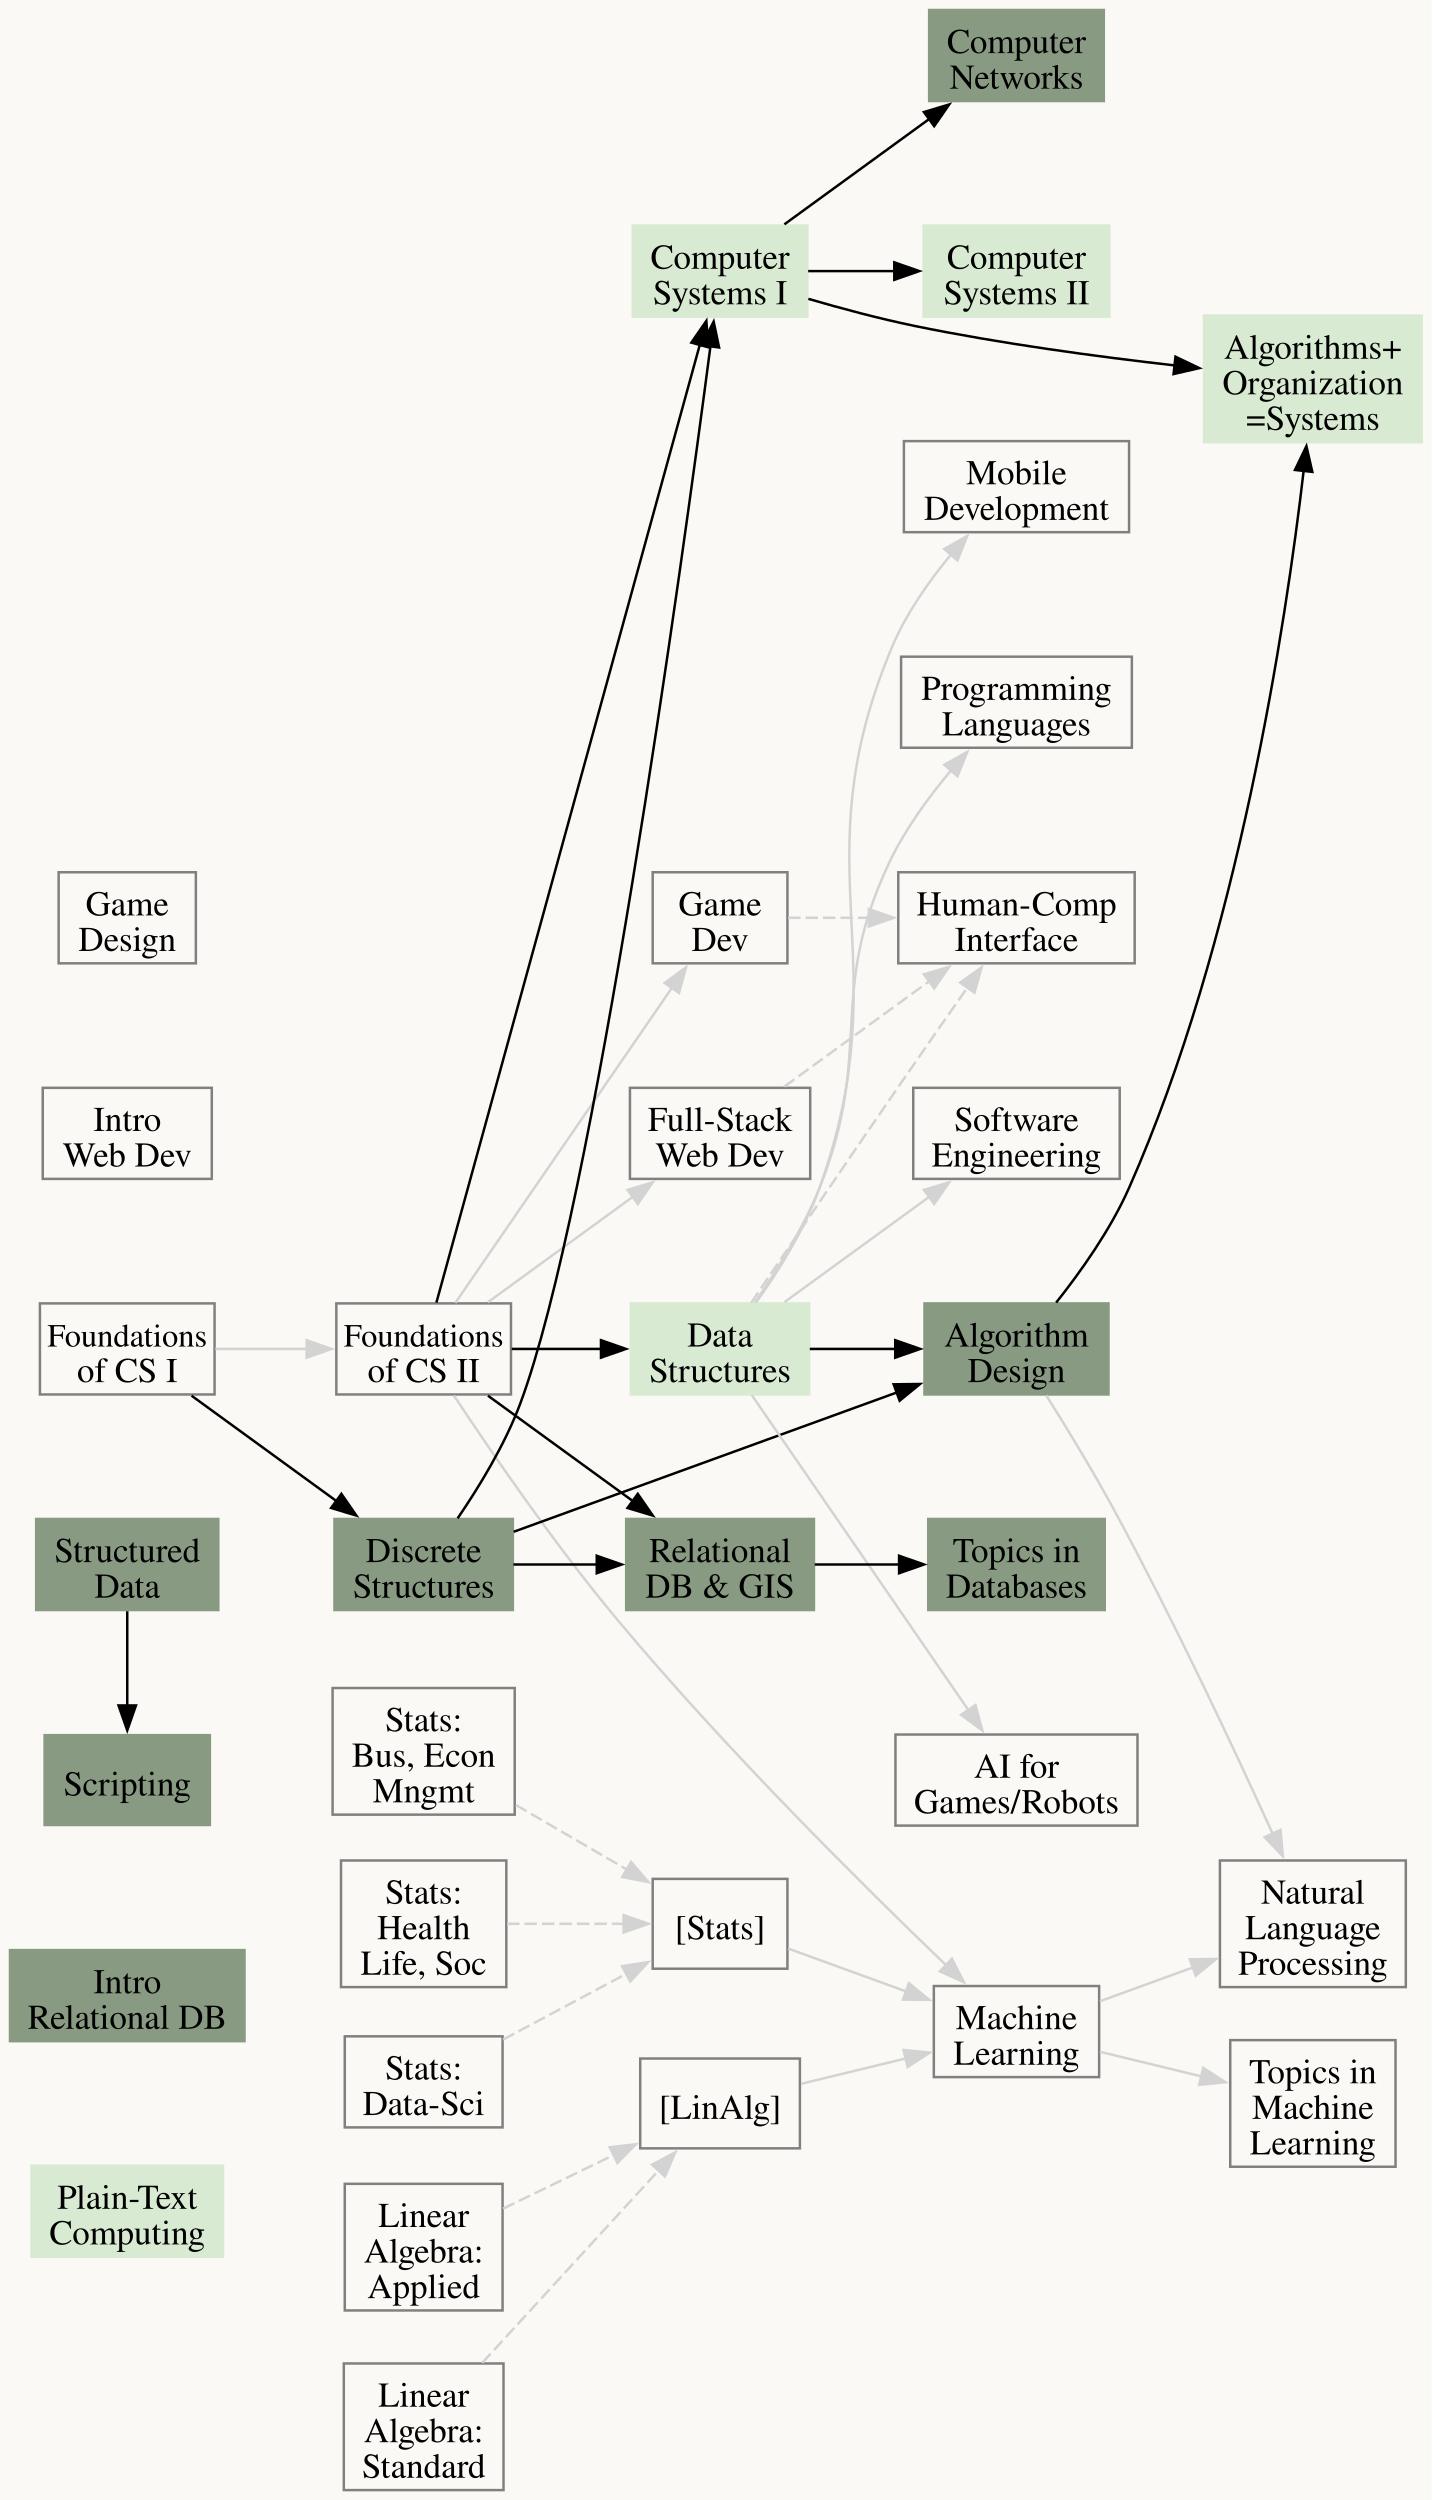
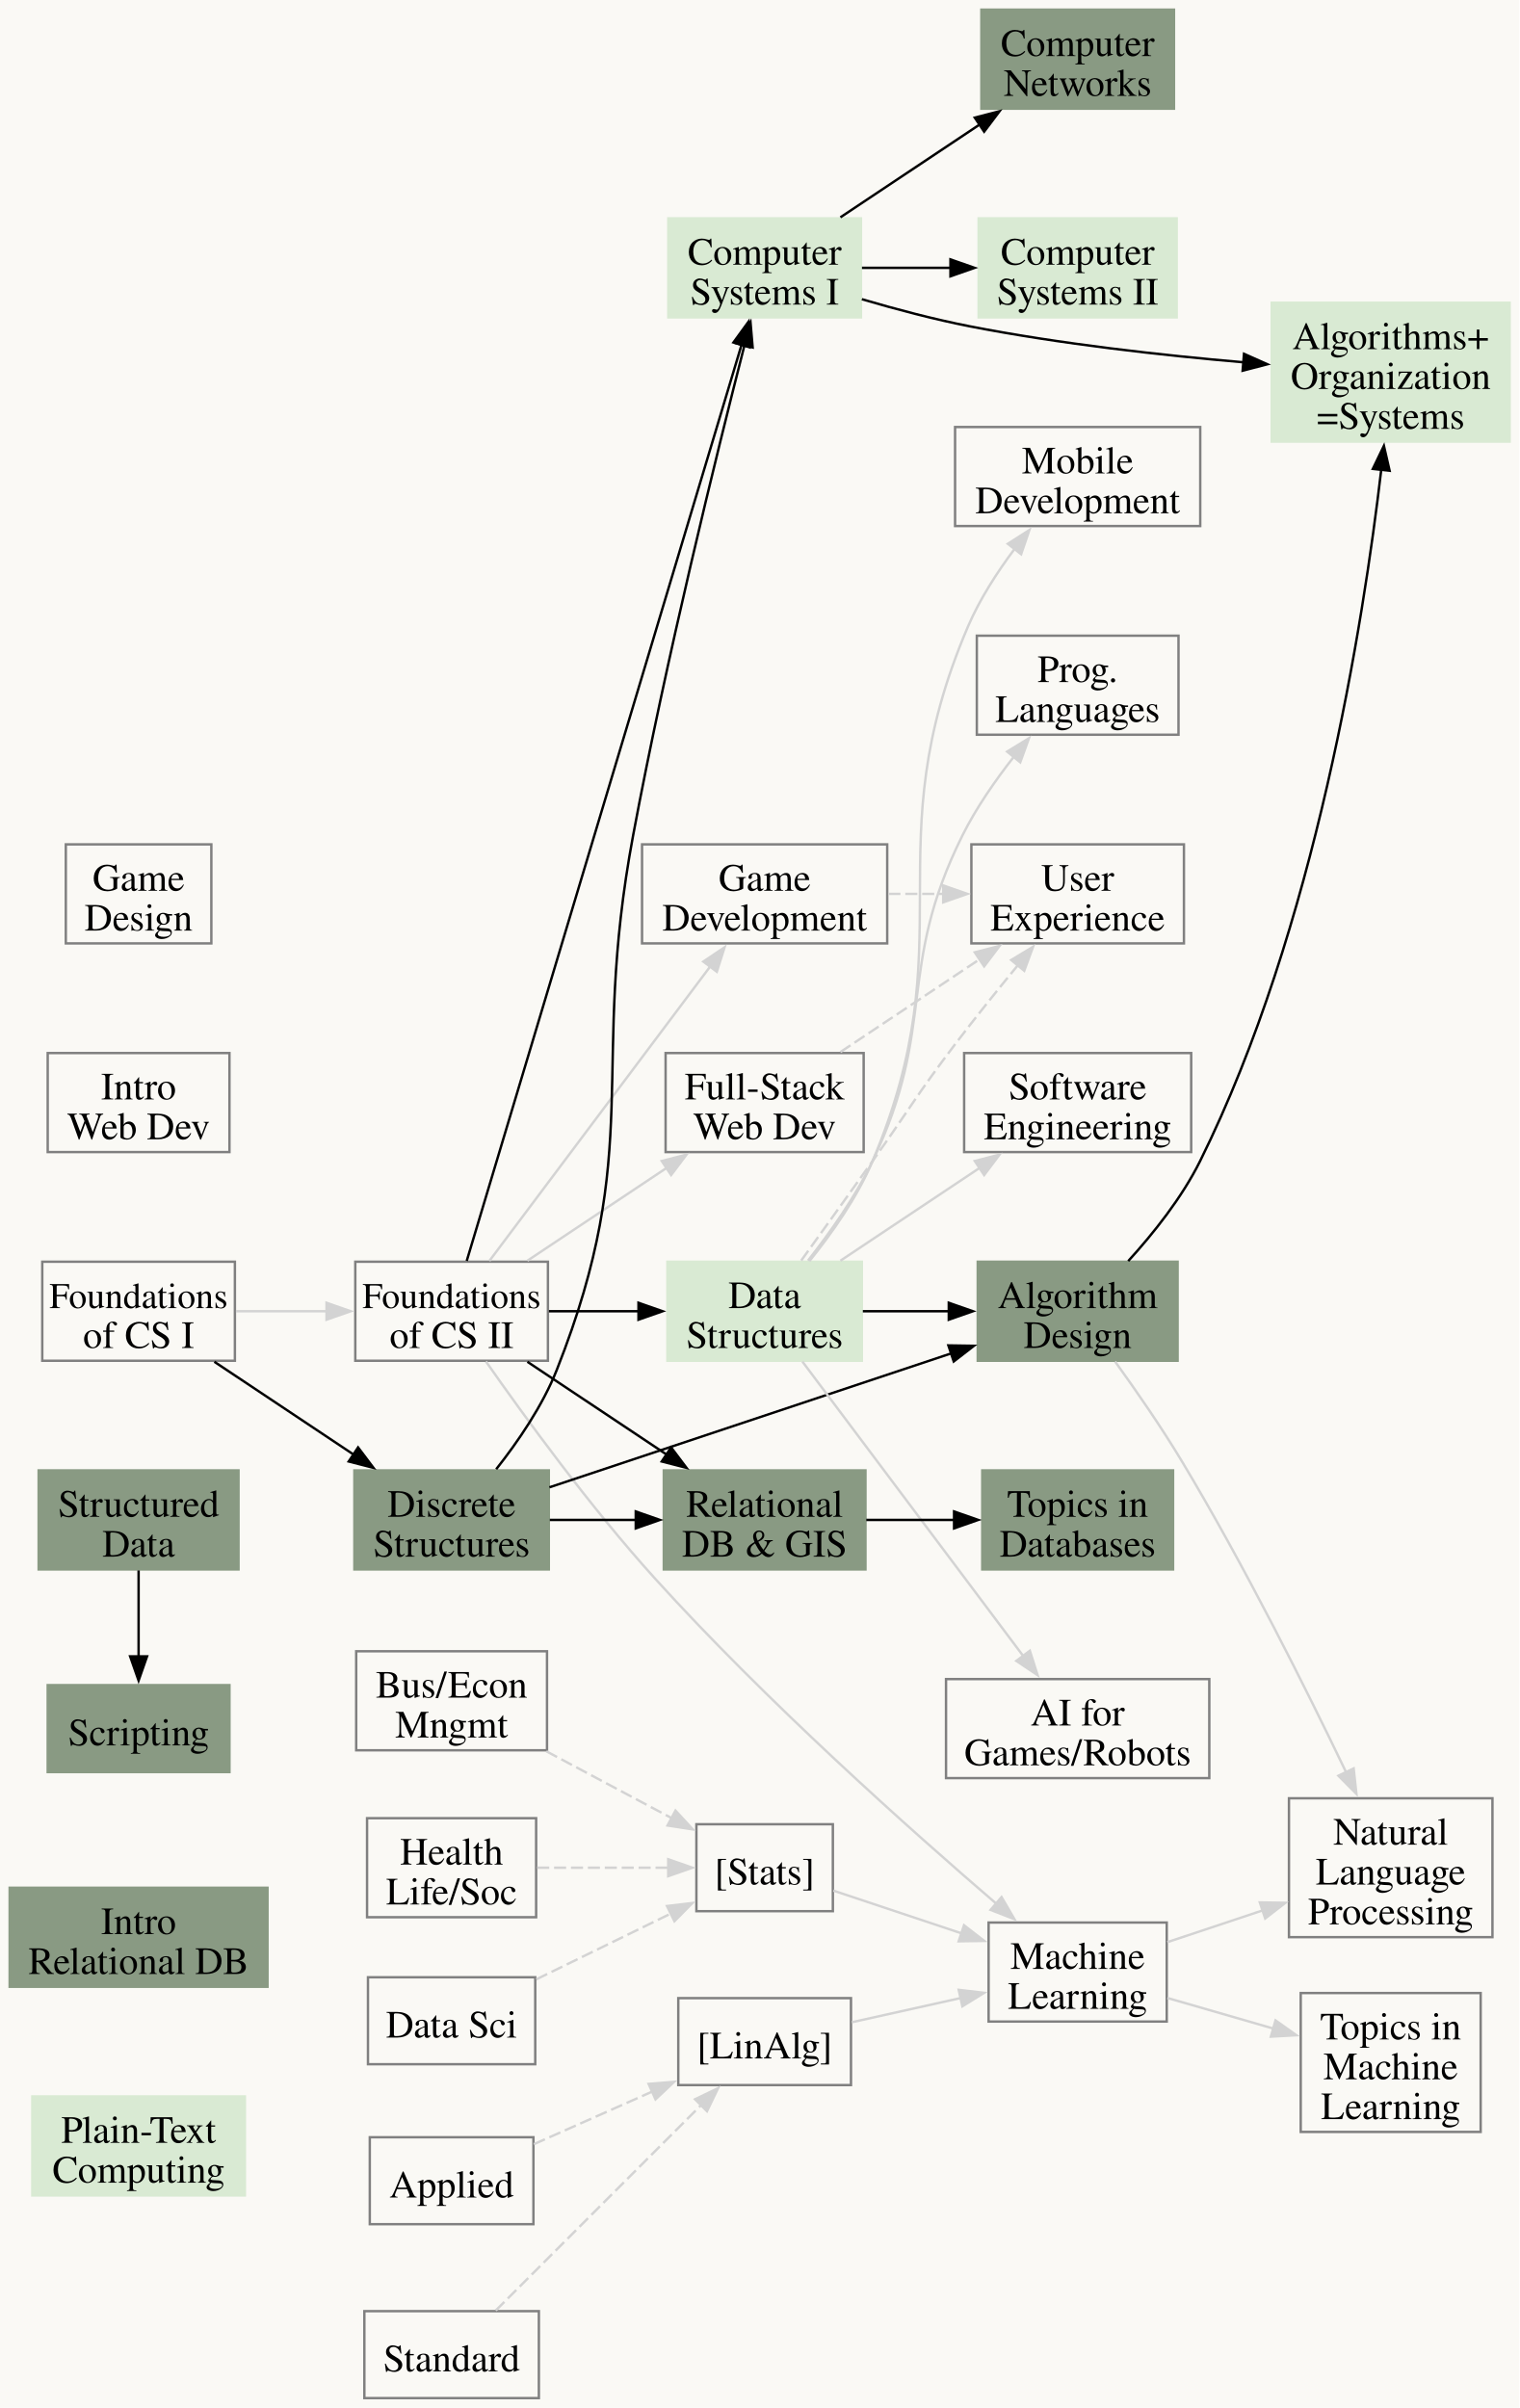
- <svg xmlns="http://www.w3.org/2000/svg" width="574pt" height="1002pt" viewBox="0.00 0.00 574.00 1002.00">
-   <g id="graph0" class="graph" transform="scale(1 1) rotate(0) translate(4 998.03)">
-     <polygon fill="#faf9f5" stroke="none" points="-4,4 -4,-998.03 569.83,-998.03 569.83,4 -4,4" />
+ <svg xmlns="http://www.w3.org/2000/svg" width="629pt" height="997pt" viewBox="0.00 0.00 629.00 997.00">
+   <g id="graph0" class="graph" transform="scale(1 1) rotate(0) translate(4 992.9)">
+     <polygon fill="#faf9f5" stroke="none" points="-4,4 -4,-992.9 625.02,-992.9 625.02,4 -4,4" />
    <g id="node1" class="node">
-       <polygon fill="none" stroke="gray" points="80.88,-562.03 13.13,-562.03 13.13,-525.53 80.88,-525.53 80.88,-562.03" />
-       <text xml:space="preserve" text-anchor="middle" x="47" y="-544.73" font-family="Times" font-size="14.00">Intro</text>
-       <text xml:space="preserve" text-anchor="middle" x="47" y="-530.48" font-family="Times" font-size="14.00">Web Dev</text>
+       <polygon fill="none" stroke="gray" points="91,-556.9 15.75,-556.9 15.75,-515.9 91,-515.9 91,-556.9" />
+       <text xml:space="preserve" text-anchor="middle" x="53.38" y="-537.7" font-family="Times" font-size="16.00">Intro</text>
+       <text xml:space="preserve" text-anchor="middle" x="53.38" y="-521.2" font-family="Times" font-size="16.00">Web Dev</text>
    </g>
    <g id="node2" class="node">
-       <polygon fill="none" stroke="gray" points="74.5,-648.43 19.5,-648.43 19.5,-611.93 74.5,-611.93 74.5,-648.43" />
-       <text xml:space="preserve" text-anchor="middle" x="47" y="-631.13" font-family="Times" font-size="14.00">Game</text>
-       <text xml:space="preserve" text-anchor="middle" x="47" y="-616.88" font-family="Times" font-size="14.00">Design</text>
+       <polygon fill="none" stroke="gray" points="83.5,-643.3 23.25,-643.3 23.25,-602.3 83.5,-602.3 83.5,-643.3" />
+       <text xml:space="preserve" text-anchor="middle" x="53.38" y="-624.1" font-family="Times" font-size="16.00">Game</text>
+       <text xml:space="preserve" text-anchor="middle" x="53.38" y="-607.6" font-family="Times" font-size="16.00">Design</text>
    </g>
    <g id="node3" class="node">
-       <polygon fill="#899a83" stroke="#899a83" points="83.5,-389.23 10.5,-389.23 10.5,-352.73 83.5,-352.73 83.5,-389.23" />
-       <text xml:space="preserve" text-anchor="middle" x="47" y="-371.93" font-family="Times" font-size="14.00">Structured</text>
-       <text xml:space="preserve" text-anchor="middle" x="47" y="-357.68" font-family="Times" font-size="14.00">Data</text>
+       <polygon fill="#899a83" stroke="#899a83" points="94.75,-384.1 12,-384.1 12,-343.1 94.75,-343.1 94.75,-384.1" />
+       <text xml:space="preserve" text-anchor="middle" x="53.38" y="-364.9" font-family="Times" font-size="16.00">Structured</text>
+       <text xml:space="preserve" text-anchor="middle" x="53.38" y="-348.4" font-family="Times" font-size="16.00">Data</text>
    </g>
    <g id="node4" class="node">
-       <polygon fill="#899a83" stroke="#899a83" points="80.12,-302.58 13.88,-302.58 13.88,-266.58 80.12,-266.58 80.12,-302.58" />
-       <text xml:space="preserve" text-anchor="middle" x="47" y="-278.4" font-family="Times" font-size="14.00">Scripting</text>
+       <polygon fill="#899a83" stroke="#899a83" points="91,-295.2 15.75,-295.2 15.75,-259.2 91,-259.2 91,-295.2" />
+       <text xml:space="preserve" text-anchor="middle" x="53.38" y="-270.25" font-family="Times" font-size="16.00">Scripting</text>
    </g>
    <g id="edge1" class="edge">
-       <path fill="none" stroke="black" d="M47,-352.23C47,-341.17 47,-326.93 47,-314.36" />
-       <polygon fill="black" stroke="black" points="50.5,-314.5 47,-304.5 43.5,-314.5 50.5,-314.5" />
+       <path fill="none" stroke="black" d="M53.38,-342.68C53.38,-331.9 53.38,-318.56 53.38,-306.74" />
+       <polygon fill="black" stroke="black" points="56.88,-307.09 53.38,-297.09 49.88,-307.09 56.88,-307.09" />
    </g>
    <g id="node5" class="node">
-       <polygon fill="#899a83" stroke="#899a83" points="94,-216.43 0,-216.43 0,-179.93 94,-179.93 94,-216.43" />
-       <text xml:space="preserve" text-anchor="middle" x="47" y="-199.13" font-family="Times" font-size="14.00">Intro</text>
-       <text xml:space="preserve" text-anchor="middle" x="47" y="-184.88" font-family="Times" font-size="14.00">Relational DB</text>
+       <polygon fill="#899a83" stroke="#899a83" points="106.75,-211.3 0,-211.3 0,-170.3 106.75,-170.3 106.75,-211.3" />
+       <text xml:space="preserve" text-anchor="middle" x="53.38" y="-192.1" font-family="Times" font-size="16.00">Intro</text>
+       <text xml:space="preserve" text-anchor="middle" x="53.38" y="-175.6" font-family="Times" font-size="16.00">Relational DB</text>
    </g>
    <g id="node6" class="node">
-       <polygon fill="#d9ead3" stroke="#d9ead3" points="85.38,-130.03 8.63,-130.03 8.63,-93.53 85.38,-93.53 85.38,-130.03" />
-       <text xml:space="preserve" text-anchor="middle" x="47" y="-112.73" font-family="Times" font-size="14.00">Plain-Text</text>
-       <text xml:space="preserve" text-anchor="middle" x="47" y="-98.48" font-family="Times" font-size="14.00">Computing</text>
+       <polygon fill="#d9ead3" stroke="#d9ead3" points="97.38,-124.9 9.38,-124.9 9.38,-83.9 97.38,-83.9 97.38,-124.9" />
+       <text xml:space="preserve" text-anchor="middle" x="53.38" y="-105.7" font-family="Times" font-size="16.00">Plain-Text</text>
+       <text xml:space="preserve" text-anchor="middle" x="53.38" y="-89.2" font-family="Times" font-size="16.00">Computing</text>
    </g>
    <g id="node7" class="node">
-       <polygon fill="none" stroke="gray" points="82,-475.63 12,-475.63 12,-439.13 82,-439.13 82,-475.63" />
-       <text xml:space="preserve" text-anchor="middle" x="47" y="-458.33" font-family="Times" font-size="13.00">Foundations</text>
-       <text xml:space="preserve" text-anchor="middle" x="47" y="-444.08" font-family="Times" font-size="14.00">of CS I</text>
+       <polygon fill="none" stroke="gray" points="93.25,-470.5 13.5,-470.5 13.5,-429.5 93.25,-429.5 93.25,-470.5" />
+       <text xml:space="preserve" text-anchor="middle" x="53.38" y="-451.3" font-family="Times" font-size="15.00">Foundations</text>
+       <text xml:space="preserve" text-anchor="middle" x="53.38" y="-434.8" font-family="Times" font-size="16.00">of CS I</text>
    </g>
    <g id="node8" class="node">
-       <polygon fill="none" stroke="gray" points="200.8,-475.63 130.8,-475.63 130.8,-439.13 200.8,-439.13 200.8,-475.63" />
-       <text xml:space="preserve" text-anchor="middle" x="165.8" y="-458.33" font-family="Times" font-size="13.00">Foundations</text>
-       <text xml:space="preserve" text-anchor="middle" x="165.8" y="-444.08" font-family="Times" font-size="14.00">of CS II</text>
+       <polygon fill="none" stroke="gray" points="222.85,-470.5 143.1,-470.5 143.1,-429.5 222.85,-429.5 222.85,-470.5" />
+       <text xml:space="preserve" text-anchor="middle" x="182.97" y="-451.3" font-family="Times" font-size="15.00">Foundations</text>
+       <text xml:space="preserve" text-anchor="middle" x="182.97" y="-434.8" font-family="Times" font-size="16.00">of CS II</text>
    </g>
    <g id="edge2" class="edge">
-       <path fill="none" stroke="lightgray" d="M82.32,-457.38C93.83,-457.38 106.79,-457.38 119,-457.38" />
-       <polygon fill="lightgray" stroke="lightgray" points="118.9,-460.88 128.9,-457.38 118.9,-453.88 118.9,-460.88" />
+       <path fill="none" stroke="lightgray" d="M93.67,-450C105.62,-450 118.87,-450 131.42,-450" />
+       <polygon fill="lightgray" stroke="lightgray" points="131.19,-453.5 141.19,-450 131.19,-446.5 131.19,-453.5" />
    </g>
    <g id="node12" class="node">
-       <polygon fill="#899a83" stroke="#899a83" points="201.55,-389.23 130.05,-389.23 130.05,-352.73 201.55,-352.73 201.55,-389.23" />
-       <text xml:space="preserve" text-anchor="middle" x="165.8" y="-371.93" font-family="Times" font-size="14.00">Discrete</text>
-       <text xml:space="preserve" text-anchor="middle" x="165.8" y="-357.68" font-family="Times" font-size="14.00">Structures</text>
+       <polygon fill="#899a83" stroke="#899a83" points="223.22,-384.1 142.72,-384.1 142.72,-343.1 223.22,-343.1 223.22,-384.1" />
+       <text xml:space="preserve" text-anchor="middle" x="182.97" y="-364.9" font-family="Times" font-size="16.00">Discrete</text>
+       <text xml:space="preserve" text-anchor="middle" x="182.97" y="-348.4" font-family="Times" font-size="16.00">Structures</text>
    </g>
    <g id="edge7" class="edge">
-       <path fill="none" stroke="black" d="M72.78,-438.63C89.82,-426.23 112.38,-409.83 131.01,-396.28" />
-       <polygon fill="black" stroke="black" points="132.82,-399.29 138.85,-390.58 128.7,-393.63 132.82,-399.29" />
+       <path fill="none" stroke="black" d="M84.75,-429.08C102.1,-417.52 123.85,-403.01 142.48,-390.6" />
+       <polygon fill="black" stroke="black" points="144.25,-393.62 150.63,-385.16 140.37,-387.8 144.25,-393.62" />
    </g>
    <g id="node9" class="node">
-       <polygon fill="none" stroke="gray" points="320.73,-562.03 248.48,-562.03 248.48,-525.53 320.73,-525.53 320.73,-562.03" />
-       <text xml:space="preserve" text-anchor="middle" x="284.6" y="-544.73" font-family="Times" font-size="14.00">Full-Stack</text>
-       <text xml:space="preserve" text-anchor="middle" x="284.6" y="-530.48" font-family="Times" font-size="14.00">Web Dev</text>
+       <polygon fill="none" stroke="gray" points="353.57,-556.9 271.57,-556.9 271.57,-515.9 353.57,-515.9 353.57,-556.9" />
+       <text xml:space="preserve" text-anchor="middle" x="312.57" y="-537.7" font-family="Times" font-size="16.00">Full-Stack</text>
+       <text xml:space="preserve" text-anchor="middle" x="312.57" y="-521.2" font-family="Times" font-size="16.00">Web Dev</text>
    </g>
    <g id="edge3" class="edge">
-       <path fill="none" stroke="lightgray" d="M191.58,-476.12C208.62,-488.52 231.18,-504.92 249.81,-518.47" />
-       <polygon fill="lightgray" stroke="lightgray" points="247.5,-521.12 257.65,-524.17 251.62,-515.46 247.5,-521.12" />
+       <path fill="none" stroke="lightgray" d="M214.35,-470.92C231.7,-482.48 253.45,-496.99 272.08,-509.4" />
+       <polygon fill="lightgray" stroke="lightgray" points="269.97,-512.2 280.23,-514.84 273.85,-506.38 269.97,-512.2" />
    </g>
    <g id="node10" class="node">
-       <polygon fill="none" stroke="gray" points="311.6,-648.43 257.6,-648.43 257.6,-611.93 311.6,-611.93 311.6,-648.43" />
-       <text xml:space="preserve" text-anchor="middle" x="284.6" y="-631.13" font-family="Times" font-size="14.00">Game</text>
-       <text xml:space="preserve" text-anchor="middle" x="284.6" y="-616.88" font-family="Times" font-size="14.00">Dev</text>
+       <polygon fill="none" stroke="gray" points="363.32,-643.3 261.82,-643.3 261.82,-602.3 363.32,-602.3 363.32,-643.3" />
+       <text xml:space="preserve" text-anchor="middle" x="312.57" y="-624.1" font-family="Times" font-size="16.00">Game</text>
+       <text xml:space="preserve" text-anchor="middle" x="312.57" y="-607.6" font-family="Times" font-size="16.00">Development</text>
    </g>
    <g id="edge4" class="edge">
-       <path fill="none" stroke="lightgray" d="M178.51,-475.87C199.36,-506.19 240.93,-566.65 265.39,-602.23" />
-       <polygon fill="lightgray" stroke="lightgray" points="262.39,-604.05 270.94,-610.31 268.16,-600.08 262.39,-604.05" />
+       <path fill="none" stroke="lightgray" d="M198.61,-470.84C221.47,-501.33 264.16,-558.24 290.3,-593.1" />
+       <polygon fill="lightgray" stroke="lightgray" points="287.18,-594.77 295.98,-600.67 292.78,-590.57 287.18,-594.77" />
    </g>
    <g id="node11" class="node">
-       <polygon fill="#d9ead3" stroke="#d9ead3" points="319.6,-907.62 249.6,-907.62 249.6,-871.12 319.6,-871.12 319.6,-907.62" />
-       <text xml:space="preserve" text-anchor="middle" x="284.6" y="-890.33" font-family="Times" font-size="14.00">Computer</text>
-       <text xml:space="preserve" text-anchor="middle" x="284.6" y="-876.08" font-family="Times" font-size="14.00">Systems I</text>
+       <polygon fill="#d9ead3" stroke="#d9ead3" points="352.45,-902.5 272.7,-902.5 272.7,-861.5 352.45,-861.5 352.45,-902.5" />
+       <text xml:space="preserve" text-anchor="middle" x="312.57" y="-883.3" font-family="Times" font-size="16.00">Computer</text>
+       <text xml:space="preserve" text-anchor="middle" x="312.57" y="-866.8" font-family="Times" font-size="16.00">Systems I</text>
    </g>
    <g id="edge5" class="edge">
-       <path fill="none" stroke="black" d="M170.9,-475.94C189.51,-543.58 253.76,-777.24 276.53,-860.02" />
-       <polygon fill="black" stroke="black" points="273.09,-860.71 279.11,-869.42 279.84,-858.85 273.09,-860.71" />
+       <path fill="none" stroke="black" d="M189.23,-470.84C210.16,-540.62 277.9,-766.4 303.05,-850.26" />
+       <polygon fill="black" stroke="black" points="299.65,-851.1 305.88,-859.67 306.36,-849.09 299.65,-851.1" />
    </g>
    <g id="node13" class="node">
-       <polygon fill="#d9ead3" stroke="#d9ead3" points="320.35,-475.63 248.85,-475.63 248.85,-439.13 320.35,-439.13 320.35,-475.63" />
-       <text xml:space="preserve" text-anchor="middle" x="284.6" y="-458.33" font-family="Times" font-size="14.00">Data</text>
-       <text xml:space="preserve" text-anchor="middle" x="284.6" y="-444.08" font-family="Times" font-size="14.00">Structures</text>
+       <polygon fill="#d9ead3" stroke="#d9ead3" points="352.82,-470.5 272.32,-470.5 272.32,-429.5 352.82,-429.5 352.82,-470.5" />
+       <text xml:space="preserve" text-anchor="middle" x="312.57" y="-451.3" font-family="Times" font-size="16.00">Data</text>
+       <text xml:space="preserve" text-anchor="middle" x="312.57" y="-434.8" font-family="Times" font-size="16.00">Structures</text>
    </g>
    <g id="edge8" class="edge">
-       <path fill="none" stroke="black" d="M201.12,-457.38C212.42,-457.38 225.12,-457.38 237.14,-457.38" />
-       <polygon fill="black" stroke="black" points="236.87,-460.88 246.87,-457.38 236.87,-453.88 236.87,-460.88" />
+       <path fill="none" stroke="black" d="M223.27,-450C235.1,-450 248.22,-450 260.67,-450" />
+       <polygon fill="black" stroke="black" points="260.34,-453.5 270.34,-450 260.34,-446.5 260.34,-453.5" />
    </g>
    <g id="node14" class="node">
-       <polygon fill="#899a83" stroke="#899a83" points="322.23,-389.23 246.98,-389.23 246.98,-352.73 322.23,-352.73 322.23,-389.23" />
-       <text xml:space="preserve" text-anchor="middle" x="284.6" y="-371.93" font-family="Times" font-size="14.00">Relational</text>
-       <text xml:space="preserve" text-anchor="middle" x="284.6" y="-357.68" font-family="Times" font-size="14.00">DB &amp; GIS</text>
+       <polygon fill="#899a83" stroke="#899a83" points="354.32,-384.1 270.82,-384.1 270.82,-343.1 354.32,-343.1 354.32,-384.1" />
+       <text xml:space="preserve" text-anchor="middle" x="312.57" y="-364.9" font-family="Times" font-size="16.00">Relational</text>
+       <text xml:space="preserve" text-anchor="middle" x="312.57" y="-348.4" font-family="Times" font-size="16.00">DB &amp; GIS</text>
    </g>
    <g id="edge9" class="edge">
-       <path fill="none" stroke="black" d="M191.58,-438.63C208.62,-426.23 231.18,-409.83 249.81,-396.28" />
-       <polygon fill="black" stroke="black" points="251.62,-399.29 257.65,-390.58 247.5,-393.63 251.62,-399.29" />
+       <path fill="none" stroke="black" d="M214.35,-429.08C231.7,-417.52 253.45,-403.01 272.08,-390.6" />
+       <polygon fill="black" stroke="black" points="273.85,-393.62 280.23,-385.16 269.97,-387.8 273.85,-393.62" />
    </g>
    <g id="node21" class="node">
-       <polygon fill="none" stroke="gray" points="436.53,-202.03 370.28,-202.03 370.28,-165.53 436.53,-165.53 436.53,-202.03" />
-       <text xml:space="preserve" text-anchor="middle" x="403.4" y="-184.73" font-family="Times" font-size="14.00">Machine</text>
-       <text xml:space="preserve" text-anchor="middle" x="403.4" y="-170.48" font-family="Times" font-size="14.00">Learning</text>
+       <polygon fill="none" stroke="gray" points="479.05,-196.9 405.3,-196.9 405.3,-155.9 479.05,-155.9 479.05,-196.9" />
+       <text xml:space="preserve" text-anchor="middle" x="442.17" y="-177.7" font-family="Times" font-size="16.00">Machine</text>
+       <text xml:space="preserve" text-anchor="middle" x="442.17" y="-161.2" font-family="Times" font-size="16.00">Learning</text>
    </g>
    <g id="edge20" class="edge">
-       <path fill="none" stroke="lightgray" d="M177.89,-438.74C192.5,-416.64 218.24,-379.04 243.28,-349.03 286.38,-297.35 342.09,-242.13 375.15,-210.41" />
-       <polygon fill="lightgray" stroke="lightgray" points="377.54,-212.97 382.35,-203.53 372.7,-207.91 377.54,-212.97" />
+       <path fill="none" stroke="lightgray" d="M197.19,-429.2C213.17,-406.33 240.41,-368.91 267.12,-339.4 313.05,-288.67 372.38,-235.71 408.83,-204.41" />
+       <polygon fill="lightgray" stroke="lightgray" points="410.66,-207.45 415.99,-198.3 406.11,-202.13 410.66,-207.45" />
    </g>
    <g id="node19" class="node">
-       <polygon fill="none" stroke="gray" points="450.78,-648.43 356.03,-648.43 356.03,-611.93 450.78,-611.93 450.78,-648.43" />
-       <text xml:space="preserve" text-anchor="middle" x="403.4" y="-631.13" font-family="Times" font-size="14.00">Human-Comp</text>
-       <text xml:space="preserve" text-anchor="middle" x="403.4" y="-616.88" font-family="Times" font-size="14.00">Interface</text>
+       <polygon fill="none" stroke="gray" points="486.17,-643.3 398.17,-643.3 398.17,-602.3 486.17,-602.3 486.17,-643.3" />
+       <text xml:space="preserve" text-anchor="middle" x="442.17" y="-624.1" font-family="Times" font-size="16.00">User</text>
+       <text xml:space="preserve" text-anchor="middle" x="442.17" y="-607.6" font-family="Times" font-size="16.00">Experience</text>
    </g>
    <g id="edge16" class="edge">
-       <path fill="none" stroke="lightgray" stroke-dasharray="5,2" d="M310.38,-562.52C327.42,-574.92 349.98,-591.32 368.61,-604.87" />
-       <polygon fill="lightgray" stroke="lightgray" points="366.3,-607.52 376.45,-610.57 370.42,-601.86 366.3,-607.52" />
+       <path fill="none" stroke="lightgray" d="M343.95,-557.32C361.3,-568.88 383.05,-583.39 401.68,-595.8" stroke-dasharray="5,2" />
+       <polygon fill="lightgray" stroke="lightgray" points="399.57,-598.6 409.83,-601.24 403.45,-592.78 399.57,-598.6" />
    </g>
    <g id="edge17" class="edge">
-       <path fill="none" stroke="lightgray" stroke-dasharray="5,2" d="M311.86,-630.18C321.62,-630.18 333.04,-630.18 344.43,-630.18" />
-       <polygon fill="lightgray" stroke="lightgray" points="344.25,-633.68 354.25,-630.18 344.25,-626.68 344.25,-633.68" />
+       <path fill="none" stroke="lightgray" d="M363.8,-622.8C371.31,-622.8 379.09,-622.8 386.68,-622.8" stroke-dasharray="5,2" />
+       <polygon fill="lightgray" stroke="lightgray" points="386.51,-626.3 396.51,-622.8 386.51,-619.3 386.51,-626.3" />
    </g>
    <g id="node16" class="node">
-       <polygon fill="#d9ead3" stroke="#d9ead3" points="440.65,-907.62 366.15,-907.62 366.15,-871.12 440.65,-871.12 440.65,-907.62" />
-       <text xml:space="preserve" text-anchor="middle" x="403.4" y="-890.33" font-family="Times" font-size="14.00">Computer</text>
-       <text xml:space="preserve" text-anchor="middle" x="403.4" y="-876.08" font-family="Times" font-size="14.00">Systems II</text>
+       <polygon fill="#d9ead3" stroke="#d9ead3" points="483.17,-902.5 401.17,-902.5 401.17,-861.5 483.17,-861.5 483.17,-902.5" />
+       <text xml:space="preserve" text-anchor="middle" x="442.17" y="-883.3" font-family="Times" font-size="16.00">Computer</text>
+       <text xml:space="preserve" text-anchor="middle" x="442.17" y="-866.8" font-family="Times" font-size="16.00">Systems II</text>
    </g>
    <g id="edge12" class="edge">
-       <path fill="none" stroke="black" d="M319.92,-889.38C330.8,-889.38 342.97,-889.38 354.58,-889.38" />
-       <polygon fill="black" stroke="black" points="354.43,-892.88 364.43,-889.38 354.43,-885.88 354.43,-892.88" />
+       <path fill="none" stroke="black" d="M352.87,-882C364.47,-882 377.3,-882 389.53,-882" />
+       <polygon fill="black" stroke="black" points="389.5,-885.5 399.5,-882 389.5,-878.5 389.5,-885.5" />
    </g>
    <g id="node25" class="node">
-       <polygon fill="#899a83" stroke="#899a83" points="438.4,-994.03 368.4,-994.03 368.4,-957.53 438.4,-957.53 438.4,-994.03" />
-       <text xml:space="preserve" text-anchor="middle" x="403.4" y="-976.73" font-family="Times" font-size="14.00">Computer</text>
-       <text xml:space="preserve" text-anchor="middle" x="403.4" y="-962.48" font-family="Times" font-size="14.00">Networks</text>
+       <polygon fill="#899a83" stroke="#899a83" points="482.05,-988.9 402.3,-988.9 402.3,-947.9 482.05,-947.9 482.05,-988.9" />
+       <text xml:space="preserve" text-anchor="middle" x="442.17" y="-969.7" font-family="Times" font-size="16.00">Computer</text>
+       <text xml:space="preserve" text-anchor="middle" x="442.17" y="-953.2" font-family="Times" font-size="16.00">Networks</text>
    </g>
    <g id="edge24" class="edge">
-       <path fill="none" stroke="black" d="M310.38,-908.12C327.42,-920.52 349.98,-936.92 368.61,-950.47" />
-       <polygon fill="black" stroke="black" points="366.3,-953.12 376.45,-956.17 370.42,-947.46 366.3,-953.12" />
+       <path fill="none" stroke="black" d="M343.95,-902.92C361.3,-914.48 383.05,-928.99 401.68,-941.4" />
+       <polygon fill="black" stroke="black" points="399.57,-944.2 409.83,-946.84 403.45,-938.38 399.57,-944.2" />
    </g>
    <g id="node27" class="node">
-       <polygon fill="#d9ead3" stroke="#d9ead3" points="565.83,-871.55 478.58,-871.55 478.58,-820.8 565.83,-820.8 565.83,-871.55" />
-       <text xml:space="preserve" text-anchor="middle" x="522.2" y="-854.25" font-family="Times" font-size="14.00">Algorithms+</text>
-       <text xml:space="preserve" text-anchor="middle" x="522.2" y="-840" font-family="Times" font-size="14.00">Organization</text>
-       <text xml:space="preserve" text-anchor="middle" x="522.2" y="-825.75" font-family="Times" font-size="14.00">=Systems</text>
+       <polygon fill="#d9ead3" stroke="#d9ead3" points="621.02,-867.55 522.52,-867.55 522.52,-810.05 621.02,-810.05 621.02,-867.55" />
+       <text xml:space="preserve" text-anchor="middle" x="571.77" y="-848.35" font-family="Times" font-size="16.00">Algorithms+</text>
+       <text xml:space="preserve" text-anchor="middle" x="571.77" y="-831.85" font-family="Times" font-size="16.00">Organization</text>
+       <text xml:space="preserve" text-anchor="middle" x="571.77" y="-815.35" font-family="Times" font-size="16.00">=Systems</text>
    </g>
    <g id="edge26" class="edge">
-       <path fill="none" stroke="black" d="M319.99,-878.25C333.21,-874.39 348.42,-870.32 362.45,-867.42 396.83,-860.33 435.88,-855.08 466.77,-851.58" />
-       <polygon fill="black" stroke="black" points="467.12,-855.06 476.68,-850.49 466.36,-848.11 467.12,-855.06" />
+       <path fill="none" stroke="black" d="M352.83,-869.02C366.84,-864.9 382.73,-860.68 397.47,-857.8 434.92,-850.48 477.47,-845.77 511.16,-842.87" />
+       <polygon fill="black" stroke="black" points="511.04,-846.4 520.72,-842.08 510.47,-839.42 511.04,-846.4" />
    </g>
    <g id="edge6" class="edge">
-       <path fill="none" stroke="black" d="M179.43,-389.5C187.91,-401.9 198.33,-418.92 204.5,-435.43 234.04,-514.45 269.25,-771.21 280.76,-859.35" />
-       <polygon fill="black" stroke="black" points="277.27,-859.66 282.03,-869.13 284.21,-858.76 277.27,-859.66" />
+       <path fill="none" stroke="black" d="M201.43,-384.59C210.46,-396.01 220.64,-410.84 226.55,-425.8 263.06,-518.15 239.88,-549.38 258.12,-647 271.79,-720.12 292.71,-804.91 304.23,-849.97" />
+       <polygon fill="black" stroke="black" points="300.83,-850.78 306.71,-859.6 307.61,-849.04 300.83,-850.78" />
    </g>
    <g id="edge10" class="edge">
-       <path fill="none" stroke="black" d="M201.77,-370.98C212.31,-370.98 224.02,-370.98 235.25,-370.98" />
-       <polygon fill="black" stroke="black" points="235.18,-374.48 245.18,-370.98 235.18,-367.48 235.18,-374.48" />
+       <path fill="none" stroke="black" d="M223.63,-363.6C234.99,-363.6 247.51,-363.6 259.48,-363.6" />
+       <polygon fill="black" stroke="black" points="259.21,-367.1 269.21,-363.6 259.21,-360.1 259.21,-367.1" />
    </g>
    <g id="node17" class="node">
-       <polygon fill="#899a83" stroke="#899a83" points="440.28,-475.63 366.53,-475.63 366.53,-439.13 440.28,-439.13 440.28,-475.63" />
-       <text xml:space="preserve" text-anchor="middle" x="403.4" y="-458.33" font-family="Times" font-size="14.00">Algorithm</text>
-       <text xml:space="preserve" text-anchor="middle" x="403.4" y="-444.08" font-family="Times" font-size="14.00">Design</text>
+       <polygon fill="#899a83" stroke="#899a83" points="483.55,-470.5 400.8,-470.5 400.8,-429.5 483.55,-429.5 483.55,-470.5" />
+       <text xml:space="preserve" text-anchor="middle" x="442.17" y="-451.3" font-family="Times" font-size="16.00">Algorithm</text>
+       <text xml:space="preserve" text-anchor="middle" x="442.17" y="-434.8" font-family="Times" font-size="16.00">Design</text>
    </g>
    <g id="edge13" class="edge">
-       <path fill="none" stroke="black" d="M201.89,-384.1C242.9,-399.01 310.03,-423.42 355.43,-439.93" />
-       <polygon fill="black" stroke="black" points="354.17,-443.2 364.77,-443.33 356.57,-436.62 354.17,-443.2" />
+       <path fill="none" stroke="black" d="M223.47,-377.1C268.35,-392.06 340.85,-416.22 389.95,-432.59" />
+       <polygon fill="black" stroke="black" points="388.64,-435.85 399.24,-435.69 390.86,-429.2 388.64,-435.85" />
    </g>
    <g id="node15" class="node">
-       <polygon fill="none" stroke="gray" points="448.53,-821.23 358.28,-821.23 358.28,-784.73 448.53,-784.73 448.53,-821.23" />
-       <text xml:space="preserve" text-anchor="middle" x="403.4" y="-803.93" font-family="Times" font-size="14.00">Mobile</text>
-       <text xml:space="preserve" text-anchor="middle" x="403.4" y="-789.68" font-family="Times" font-size="14.00">Development</text>
+       <polygon fill="none" stroke="gray" points="492.92,-816.1 391.42,-816.1 391.42,-775.1 492.92,-775.1 492.92,-816.1" />
+       <text xml:space="preserve" text-anchor="middle" x="442.17" y="-796.9" font-family="Times" font-size="16.00">Mobile</text>
+       <text xml:space="preserve" text-anchor="middle" x="442.17" y="-780.4" font-family="Times" font-size="16.00">Development</text>
    </g>
    <g id="edge11" class="edge">
-       <path fill="none" stroke="lightgray" d="M299.07,-476.03C307.86,-488.35 318.49,-505.23 324.43,-521.83 357.13,-613.33 315.95,-648.88 353.45,-738.53 359.08,-751.99 368.28,-765.07 377.26,-775.88" />
-       <polygon fill="lightgray" stroke="lightgray" points="374.47,-778.01 383.68,-783.25 379.75,-773.41 374.47,-778.01" />
+       <path fill="none" stroke="lightgray" d="M331.08,-470.72C340.34,-482.19 350.91,-497.13 357.27,-512.2 396.15,-604.19 357.49,-641.57 396.72,-733.4 401.58,-744.77 408.86,-756.04 416.18,-765.8" />
+       <polygon fill="lightgray" stroke="lightgray" points="413.26,-767.75 422.19,-773.46 418.76,-763.43 413.26,-767.75" />
    </g>
    <g id="edge14" class="edge">
-       <path fill="none" stroke="black" d="M320.57,-457.38C331.42,-457.38 343.53,-457.38 355.05,-457.38" />
-       <polygon fill="black" stroke="black" points="354.81,-460.88 364.81,-457.38 354.81,-453.88 354.81,-460.88" />
+       <path fill="none" stroke="black" d="M353.23,-450C364.59,-450 377.11,-450 389.08,-450" />
+       <polygon fill="black" stroke="black" points="388.81,-453.5 398.81,-450 388.81,-446.5 388.81,-453.5" />
    </g>
    <g id="node18" class="node">
-       <polygon fill="none" stroke="gray" points="449.65,-734.83 357.15,-734.83 357.15,-698.33 449.65,-698.33 449.65,-734.83" />
-       <text xml:space="preserve" text-anchor="middle" x="403.4" y="-717.53" font-family="Times" font-size="14.00">Programming</text>
-       <text xml:space="preserve" text-anchor="middle" x="403.4" y="-703.28" font-family="Times" font-size="14.00">Languages</text>
+       <polygon fill="none" stroke="gray" points="483.92,-729.7 400.42,-729.7 400.42,-688.7 483.92,-688.7 483.92,-729.7" />
+       <text xml:space="preserve" text-anchor="middle" x="442.17" y="-710.5" font-family="Times" font-size="16.00">Prog.</text>
+       <text xml:space="preserve" text-anchor="middle" x="442.17" y="-694" font-family="Times" font-size="16.00">Languages</text>
    </g>
    <g id="edge15" class="edge">
-       <path fill="none" stroke="lightgray" d="M298.44,-475.92C307.09,-488.33 317.8,-505.35 324.43,-521.83 346.51,-576.78 327.07,-598.56 352.33,-652.13 358.6,-665.44 368.11,-678.49 377.23,-689.32" />
-       <polygon fill="lightgray" stroke="lightgray" points="374.49,-691.51 383.72,-696.72 379.75,-686.89 374.49,-691.51" />
+       <path fill="none" stroke="lightgray" d="M330.52,-470.97C339.62,-482.51 350.22,-497.44 357.27,-512.2 384.1,-568.27 366.79,-591.36 394.47,-647 400.13,-658.36 407.99,-669.69 415.7,-679.51" />
+       <polygon fill="lightgray" stroke="lightgray" points="412.97,-681.71 422.01,-687.24 418.4,-677.28 412.97,-681.71" />
    </g>
    <g id="edge18" class="edge">
-       <path fill="none" stroke="lightgray" stroke-dasharray="5,2" d="M297.05,-475.83C311.65,-497.43 336.62,-534.26 358.33,-565.73 366.6,-577.72 375.81,-590.92 383.74,-602.23" />
-       <polygon fill="lightgray" stroke="lightgray" points="380.84,-604.19 389.45,-610.37 386.57,-600.17 380.84,-604.19" />
+       <path fill="none" stroke="lightgray" d="M327.72,-470.99C336.4,-483.03 347.47,-498.45 357.27,-512.2 372.56,-533.65 375.54,-539.62 391.47,-560.6 399.75,-571.5 409.14,-583.19 417.57,-593.46" stroke-dasharray="5,2" />
+       <polygon fill="lightgray" stroke="lightgray" points="414.65,-595.42 423.72,-600.9 420.05,-590.96 414.65,-595.42" />
    </g>
    <g id="node20" class="node">
-       <polygon fill="none" stroke="gray" points="444.78,-562.03 362.03,-562.03 362.03,-525.53 444.78,-525.53 444.78,-562.03" />
-       <text xml:space="preserve" text-anchor="middle" x="403.4" y="-544.73" font-family="Times" font-size="14.00">Software</text>
-       <text xml:space="preserve" text-anchor="middle" x="403.4" y="-530.48" font-family="Times" font-size="14.00">Engineering</text>
+       <polygon fill="none" stroke="gray" points="489.17,-556.9 395.17,-556.9 395.17,-515.9 489.17,-515.9 489.17,-556.9" />
+       <text xml:space="preserve" text-anchor="middle" x="442.17" y="-537.7" font-family="Times" font-size="16.00">Software</text>
+       <text xml:space="preserve" text-anchor="middle" x="442.17" y="-521.2" font-family="Times" font-size="16.00">Engineering</text>
    </g>
    <g id="edge19" class="edge">
-       <path fill="none" stroke="lightgray" d="M310.38,-476.12C327.42,-488.52 349.98,-504.92 368.61,-518.47" />
-       <polygon fill="lightgray" stroke="lightgray" points="366.3,-521.12 376.45,-524.17 370.42,-515.46 366.3,-521.12" />
+       <path fill="none" stroke="lightgray" d="M343.95,-470.92C361.3,-482.48 383.05,-496.99 401.68,-509.4" />
+       <polygon fill="lightgray" stroke="lightgray" points="399.57,-512.2 409.83,-514.84 403.45,-506.38 399.57,-512.2" />
    </g>
    <g id="node24" class="node">
-       <polygon fill="none" stroke="gray" points="451.9,-302.83 354.9,-302.83 354.9,-266.33 451.9,-266.33 451.9,-302.83" />
-       <text xml:space="preserve" text-anchor="middle" x="403.4" y="-285.53" font-family="Times" font-size="14.00">AI for</text>
-       <text xml:space="preserve" text-anchor="middle" x="403.4" y="-271.28" font-family="Times" font-size="14.00">Games/Robots</text>
+       <polygon fill="none" stroke="gray" points="496.67,-297.7 387.67,-297.7 387.67,-256.7 496.67,-256.7 496.67,-297.7" />
+       <text xml:space="preserve" text-anchor="middle" x="442.17" y="-278.5" font-family="Times" font-size="16.00">AI for</text>
+       <text xml:space="preserve" text-anchor="middle" x="442.17" y="-262" font-family="Times" font-size="16.00">Games/Robots</text>
    </g>
    <g id="edge23" class="edge">
-       <path fill="none" stroke="lightgray" d="M297.31,-438.88C318.16,-408.56 359.73,-348.1 384.19,-312.52" />
-       <polygon fill="lightgray" stroke="lightgray" points="386.96,-314.67 389.74,-304.44 381.19,-310.7 386.96,-314.67" />
+       <path fill="none" stroke="lightgray" d="M328.21,-429.16C351.07,-398.67 393.76,-341.76 419.9,-306.9" />
+       <polygon fill="lightgray" stroke="lightgray" points="422.38,-309.43 425.58,-299.33 416.78,-305.23 422.38,-309.43" />
    </g>
    <g id="node26" class="node">
-       <polygon fill="#899a83" stroke="#899a83" points="438.78,-389.23 368.03,-389.23 368.03,-352.73 438.78,-352.73 438.78,-389.23" />
-       <text xml:space="preserve" text-anchor="middle" x="403.4" y="-371.93" font-family="Times" font-size="14.00">Topics in</text>
-       <text xml:space="preserve" text-anchor="middle" x="403.4" y="-357.68" font-family="Times" font-size="14.00">Databases</text>
+       <polygon fill="#899a83" stroke="#899a83" points="481.67,-384.1 402.67,-384.1 402.67,-343.1 481.67,-343.1 481.67,-384.1" />
+       <text xml:space="preserve" text-anchor="middle" x="442.17" y="-364.9" font-family="Times" font-size="16.00">Topics in</text>
+       <text xml:space="preserve" text-anchor="middle" x="442.17" y="-348.4" font-family="Times" font-size="16.00">Databases</text>
    </g>
    <g id="edge25" class="edge">
-       <path fill="none" stroke="black" d="M322.52,-370.98C333.3,-370.98 345.18,-370.98 356.43,-370.98" />
-       <polygon fill="black" stroke="black" points="356.35,-374.48 366.35,-370.98 356.35,-367.48 356.35,-374.48" />
+       <path fill="none" stroke="black" d="M354.65,-363.6C366.3,-363.6 379.07,-363.6 391.17,-363.6" />
+       <polygon fill="black" stroke="black" points="391,-367.1 401,-363.6 391,-360.1 391,-367.1" />
    </g>
    <g id="edge27" class="edge">
-       <path fill="none" stroke="black" d="M419.31,-475.94C429.06,-488.22 441.07,-505.1 448.48,-521.83 492.19,-620.54 511.38,-748.05 518.54,-809.66" />
-       <polygon fill="black" stroke="black" points="515.02,-809.67 519.61,-819.22 521.98,-808.89 515.02,-809.67" />
+       <path fill="none" stroke="black" d="M463.1,-470.77C473.45,-482.13 485.32,-496.97 492.87,-512.2 540.58,-608.38 560.47,-735.07 567.89,-798.69" />
+       <polygon fill="black" stroke="black" points="564.37,-798.76 568.96,-808.31 571.33,-797.99 564.37,-798.76" />
    </g>
    <g id="node29" class="node">
-       <polygon fill="none" stroke="gray" points="559.45,-252.35 484.95,-252.35 484.95,-201.6 559.45,-201.6 559.45,-252.35" />
-       <text xml:space="preserve" text-anchor="middle" x="522.2" y="-235.05" font-family="Times" font-size="14.00">Natural</text>
-       <text xml:space="preserve" text-anchor="middle" x="522.2" y="-220.8" font-family="Times" font-size="14.00">Language</text>
-       <text xml:space="preserve" text-anchor="middle" x="522.2" y="-206.55" font-family="Times" font-size="14.00">Processing</text>
+       <polygon fill="none" stroke="gray" points="613.9,-248.35 529.65,-248.35 529.65,-190.85 613.9,-190.85 613.9,-248.35" />
+       <text xml:space="preserve" text-anchor="middle" x="571.77" y="-229.15" font-family="Times" font-size="16.00">Natural</text>
+       <text xml:space="preserve" text-anchor="middle" x="571.77" y="-212.65" font-family="Times" font-size="16.00">Language</text>
+       <text xml:space="preserve" text-anchor="middle" x="571.77" y="-196.15" font-family="Times" font-size="16.00">Processing</text>
    </g>
    <g id="edge30" class="edge">
-       <path fill="none" stroke="lightgray" d="M415.35,-438.76C423.35,-426.04 433.94,-408.69 442.48,-392.93 466.24,-349.05 490.67,-296.98 506.11,-263.02" />
-       <polygon fill="lightgray" stroke="lightgray" points="509.24,-264.6 510.17,-254.04 502.86,-261.71 509.24,-264.6" />
+       <path fill="none" stroke="lightgray" d="M457.68,-429.16C466.25,-417.29 476.85,-402 485.37,-387.8 511.11,-344.95 536.79,-293.58 553.38,-258.97" />
+       <polygon fill="lightgray" stroke="lightgray" points="556.44,-260.7 557.58,-250.17 550.12,-257.69 556.44,-260.7" />
    </g>
    <g id="node28" class="node">
-       <polygon fill="none" stroke="gray" points="555.33,-180.35 489.08,-180.35 489.08,-129.6 555.33,-129.6 555.33,-180.35" />
-       <text xml:space="preserve" text-anchor="middle" x="522.2" y="-163.05" font-family="Times" font-size="14.00">Topics in</text>
-       <text xml:space="preserve" text-anchor="middle" x="522.2" y="-148.8" font-family="Times" font-size="14.00">Machine</text>
-       <text xml:space="preserve" text-anchor="middle" x="522.2" y="-134.55" font-family="Times" font-size="14.00">Learning</text>
+       <polygon fill="none" stroke="gray" points="609.02,-167.71 534.52,-167.71 534.52,-110.21 609.02,-110.21 609.02,-167.71" />
+       <text xml:space="preserve" text-anchor="middle" x="571.77" y="-148.51" font-family="Times" font-size="16.00">Topics in</text>
+       <text xml:space="preserve" text-anchor="middle" x="571.77" y="-132.01" font-family="Times" font-size="16.00">Machine</text>
+       <text xml:space="preserve" text-anchor="middle" x="571.77" y="-115.51" font-family="Times" font-size="16.00">Learning</text>
    </g>
    <g id="edge28" class="edge">
-       <path fill="none" stroke="lightgray" d="M436.81,-175.68C449.46,-172.61 464.08,-169.07 477.6,-165.79" />
-       <polygon fill="lightgray" stroke="lightgray" points="478.27,-169.23 487.16,-163.47 476.62,-162.42 478.27,-169.23" />
+       <path fill="none" stroke="lightgray" d="M479.31,-165.67C493.02,-161.71 508.76,-157.16 523.33,-152.96" />
+       <polygon fill="lightgray" stroke="lightgray" points="524.09,-156.38 532.73,-150.24 522.15,-149.65 524.09,-156.38" />
    </g>
    <g id="edge29" class="edge">
-       <path fill="none" stroke="lightgray" d="M436.81,-195.92C448.38,-200.13 461.59,-204.94 474.11,-209.49" />
-       <polygon fill="lightgray" stroke="lightgray" points="472.85,-212.75 483.44,-212.88 475.24,-206.18 472.85,-212.75" />
+       <path fill="none" stroke="lightgray" d="M479.31,-188.78C491.58,-192.87 505.49,-197.5 518.71,-201.91" />
+       <polygon fill="lightgray" stroke="lightgray" points="517.58,-205.23 528.18,-205.07 519.8,-198.58 517.58,-205.23" />
    </g>
    <g id="node22" class="node">
-       <polygon fill="none" stroke="gray" points="311.6,-244.97 257.6,-244.97 257.6,-208.97 311.6,-208.97 311.6,-244.97" />
-       <text xml:space="preserve" text-anchor="middle" x="284.6" y="-220.8" font-family="Times" font-size="14.00">[Stats]</text>
+       <polygon fill="none" stroke="gray" points="340.82,-237.6 284.32,-237.6 284.32,-201.6 340.82,-201.6 340.82,-237.6" />
+       <text xml:space="preserve" text-anchor="middle" x="312.57" y="-212.65" font-family="Times" font-size="16.00">[Stats]</text>
    </g>
    <g id="edge21" class="edge">
-       <path fill="none" stroke="lightgray" d="M311.86,-217.06C325.88,-211.96 343.33,-205.62 359.22,-199.84" />
-       <polygon fill="lightgray" stroke="lightgray" points="360.29,-203.18 368.49,-196.47 357.89,-196.6 360.29,-203.18" />
+       <path fill="none" stroke="lightgray" d="M341.02,-210.12C356.57,-204.94 376.25,-198.38 394.1,-192.42" />
+       <polygon fill="lightgray" stroke="lightgray" points="395.12,-195.77 403.5,-189.29 392.91,-189.13 395.12,-195.77" />
    </g>
    <g id="node23" class="node">
-       <polygon fill="none" stroke="gray" points="316.6,-172.97 252.6,-172.97 252.6,-136.97 316.6,-136.97 316.6,-172.97" />
-       <text xml:space="preserve" text-anchor="middle" x="284.6" y="-148.8" font-family="Times" font-size="14.00">[LinAlg]</text>
+       <polygon fill="none" stroke="gray" points="348.32,-165.6 276.82,-165.6 276.82,-129.6 348.32,-129.6 348.32,-165.6" />
+       <text xml:space="preserve" text-anchor="middle" x="312.57" y="-140.65" font-family="Times" font-size="16.00">[LinAlg]</text>
    </g>
    <g id="edge22" class="edge">
-       <path fill="none" stroke="lightgray" d="M317.06,-162.84C330.07,-166 345.27,-169.68 359.26,-173.07" />
-       <polygon fill="lightgray" stroke="lightgray" points="358.14,-176.4 368.68,-175.36 359.78,-169.6 358.14,-176.4" />
+       <path fill="none" stroke="lightgray" d="M348.68,-155.62C362.64,-158.73 378.84,-162.32 393.78,-165.65" />
+       <polygon fill="lightgray" stroke="lightgray" points="392.92,-169.04 403.44,-167.79 394.43,-162.21 392.92,-169.04" />
    </g>
    <g id="node30" class="node">
-       <polygon fill="none" stroke="gray" points="202.3,-321.47 129.3,-321.47 129.3,-270.72 202.3,-270.72 202.3,-321.47" />
-       <text xml:space="preserve" text-anchor="middle" x="165.8" y="-304.17" font-family="Times" font-size="14.00">Stats:</text>
-       <text xml:space="preserve" text-anchor="middle" x="165.8" y="-289.92" font-family="Times" font-size="14.00">Bus, Econ</text>
-       <text xml:space="preserve" text-anchor="middle" x="165.8" y="-275.67" font-family="Times" font-size="14.00">Mngmt</text>
+       <polygon fill="none" stroke="gray" points="222.47,-309.22 143.47,-309.22 143.47,-268.22 222.47,-268.22 222.47,-309.22" />
+       <text xml:space="preserve" text-anchor="middle" x="182.97" y="-290.02" font-family="Times" font-size="16.00">Bus/Econ</text>
+       <text xml:space="preserve" text-anchor="middle" x="182.97" y="-273.52" font-family="Times" font-size="16.00">Mngmt</text>
    </g>
    <g id="edge31" class="edge">
-       <path fill="none" stroke="lightgray" stroke-dasharray="5,2" d="M202.74,-274.6C216.88,-266.38 233.01,-256.99 247.2,-248.74" />
-       <polygon fill="lightgray" stroke="lightgray" points="248.93,-251.78 255.82,-243.72 245.41,-245.73 248.93,-251.78" />
+       <path fill="none" stroke="lightgray" d="M222.21,-267.79C238.75,-258.98 257.92,-248.75 274.35,-239.99" stroke-dasharray="5,2" />
+       <polygon fill="lightgray" stroke="lightgray" points="275.66,-243.26 282.84,-235.46 272.37,-237.08 275.66,-243.26" />
    </g>
    <g id="node31" class="node">
-       <polygon fill="none" stroke="gray" points="198.93,-252.35 132.68,-252.35 132.68,-201.6 198.93,-201.6 198.93,-252.35" />
-       <text xml:space="preserve" text-anchor="middle" x="165.8" y="-235.05" font-family="Times" font-size="14.00">Stats:</text>
-       <text xml:space="preserve" text-anchor="middle" x="165.8" y="-220.8" font-family="Times" font-size="14.00">Health</text>
-       <text xml:space="preserve" text-anchor="middle" x="165.8" y="-206.55" font-family="Times" font-size="14.00">Life, Soc</text>
+       <polygon fill="none" stroke="gray" points="217.97,-240.1 147.97,-240.1 147.97,-199.1 217.97,-199.1 217.97,-240.1" />
+       <text xml:space="preserve" text-anchor="middle" x="182.97" y="-220.9" font-family="Times" font-size="16.00">Health</text>
+       <text xml:space="preserve" text-anchor="middle" x="182.97" y="-204.4" font-family="Times" font-size="16.00">Life/Soc</text>
    </g>
    <g id="edge32" class="edge">
-       <path fill="none" stroke="lightgray" stroke-dasharray="5,2" d="M199.21,-226.97C213.87,-226.97 231.15,-226.97 246.32,-226.97" />
-       <polygon fill="lightgray" stroke="lightgray" points="245.92,-230.48 255.92,-226.98 245.92,-223.48 245.92,-230.48" />
+       <path fill="none" stroke="lightgray" d="M218.39,-219.6C235.2,-219.6 255.35,-219.6 272.69,-219.6" stroke-dasharray="5,2" />
+       <polygon fill="lightgray" stroke="lightgray" points="272.66,-223.1 282.66,-219.6 272.66,-216.1 272.66,-223.1" />
    </g>
    <g id="node32" class="node">
-       <polygon fill="none" stroke="gray" points="197.43,-181.87 134.18,-181.87 134.18,-145.37 197.43,-145.37 197.43,-181.87" />
-       <text xml:space="preserve" text-anchor="middle" x="165.8" y="-164.57" font-family="Times" font-size="14.00">Stats:</text>
-       <text xml:space="preserve" text-anchor="middle" x="165.8" y="-150.32" font-family="Times" font-size="14.00">Data-Sci</text>
+       <polygon fill="none" stroke="gray" points="217.6,-174.24 148.35,-174.24 148.35,-138.24 217.6,-138.24 217.6,-174.24" />
+       <text xml:space="preserve" text-anchor="middle" x="182.97" y="-149.29" font-family="Times" font-size="16.00">Data Sci</text>
    </g>
    <g id="edge33" class="edge">
-       <path fill="none" stroke="lightgray" stroke-dasharray="5,2" d="M197.64,-180.59C212.86,-188.71 231.19,-198.49 247.08,-206.96" />
-       <polygon fill="lightgray" stroke="lightgray" points="245.31,-209.99 255.78,-211.61 248.61,-203.81 245.31,-209.99" />
+       <path fill="none" stroke="lightgray" d="M218.05,-173.39C235.34,-181.84 256.25,-192.06 273.99,-200.74" stroke-dasharray="5,2" />
+       <polygon fill="lightgray" stroke="lightgray" points="272.15,-203.73 282.67,-204.98 275.22,-197.44 272.15,-203.73" />
    </g>
    <g id="node33" class="node">
-       <polygon fill="none" stroke="gray" points="197.43,-122.75 134.18,-122.75 134.18,-72 197.43,-72 197.43,-122.75" />
-       <text xml:space="preserve" text-anchor="middle" x="165.8" y="-105.45" font-family="Times" font-size="14.00">Linear</text>
-       <text xml:space="preserve" text-anchor="middle" x="165.8" y="-91.2" font-family="Times" font-size="14.00">Algebra:</text>
-       <text xml:space="preserve" text-anchor="middle" x="165.8" y="-76.95" font-family="Times" font-size="14.00">Applied</text>
+       <polygon fill="none" stroke="gray" points="216.85,-108 149.1,-108 149.1,-72 216.85,-72 216.85,-108" />
+       <text xml:space="preserve" text-anchor="middle" x="182.97" y="-83.05" font-family="Times" font-size="16.00">Applied</text>
    </g>
    <g id="edge34" class="edge">
-       <path fill="none" stroke="lightgray" stroke-dasharray="5,2" d="M197.64,-112.81C211.24,-119.41 227.33,-127.21 241.94,-134.29" />
-       <polygon fill="lightgray" stroke="lightgray" points="240.38,-137.42 250.9,-138.64 243.43,-131.12 240.38,-137.42" />
+       <path fill="none" stroke="lightgray" d="M217.03,-105.13C232.04,-111.81 249.91,-119.75 266.12,-126.95" stroke-dasharray="5,2" />
+       <polygon fill="lightgray" stroke="lightgray" points="264.54,-130.08 275.1,-130.95 267.39,-123.69 264.54,-130.08" />
    </g>
    <g id="node34" class="node">
-       <polygon fill="none" stroke="gray" points="197.8,-50.75 133.8,-50.75 133.8,0 197.8,0 197.8,-50.75" />
-       <text xml:space="preserve" text-anchor="middle" x="165.8" y="-33.45" font-family="Times" font-size="14.00">Linear</text>
-       <text xml:space="preserve" text-anchor="middle" x="165.8" y="-19.2" font-family="Times" font-size="14.00">Algebra:</text>
-       <text xml:space="preserve" text-anchor="middle" x="165.8" y="-4.95" font-family="Times" font-size="14.00">Standard</text>
+       <polygon fill="none" stroke="gray" points="219.1,-36 146.85,-36 146.85,0 219.1,0 219.1,-36" />
+       <text xml:space="preserve" text-anchor="middle" x="182.97" y="-11.05" font-family="Times" font-size="16.00">Standard</text>
    </g>
    <g id="edge35" class="edge">
-       <path fill="none" stroke="lightgray" stroke-dasharray="5,2" d="M189.27,-50.98C209.69,-73.25 239.17,-105.42 259.93,-128.07" />
-       <polygon fill="lightgray" stroke="lightgray" points="257.34,-130.42 266.68,-135.42 262.5,-125.69 257.34,-130.42" />
+       <path fill="none" stroke="lightgray" d="M201.27,-36.29C223.46,-58.49 261.03,-96.06 286.31,-121.34" stroke-dasharray="5,2" />
+       <polygon fill="lightgray" stroke="lightgray" points="283.76,-123.73 293.3,-128.33 288.71,-118.78 283.76,-123.73" />
    </g>
  </g>
</svg>
